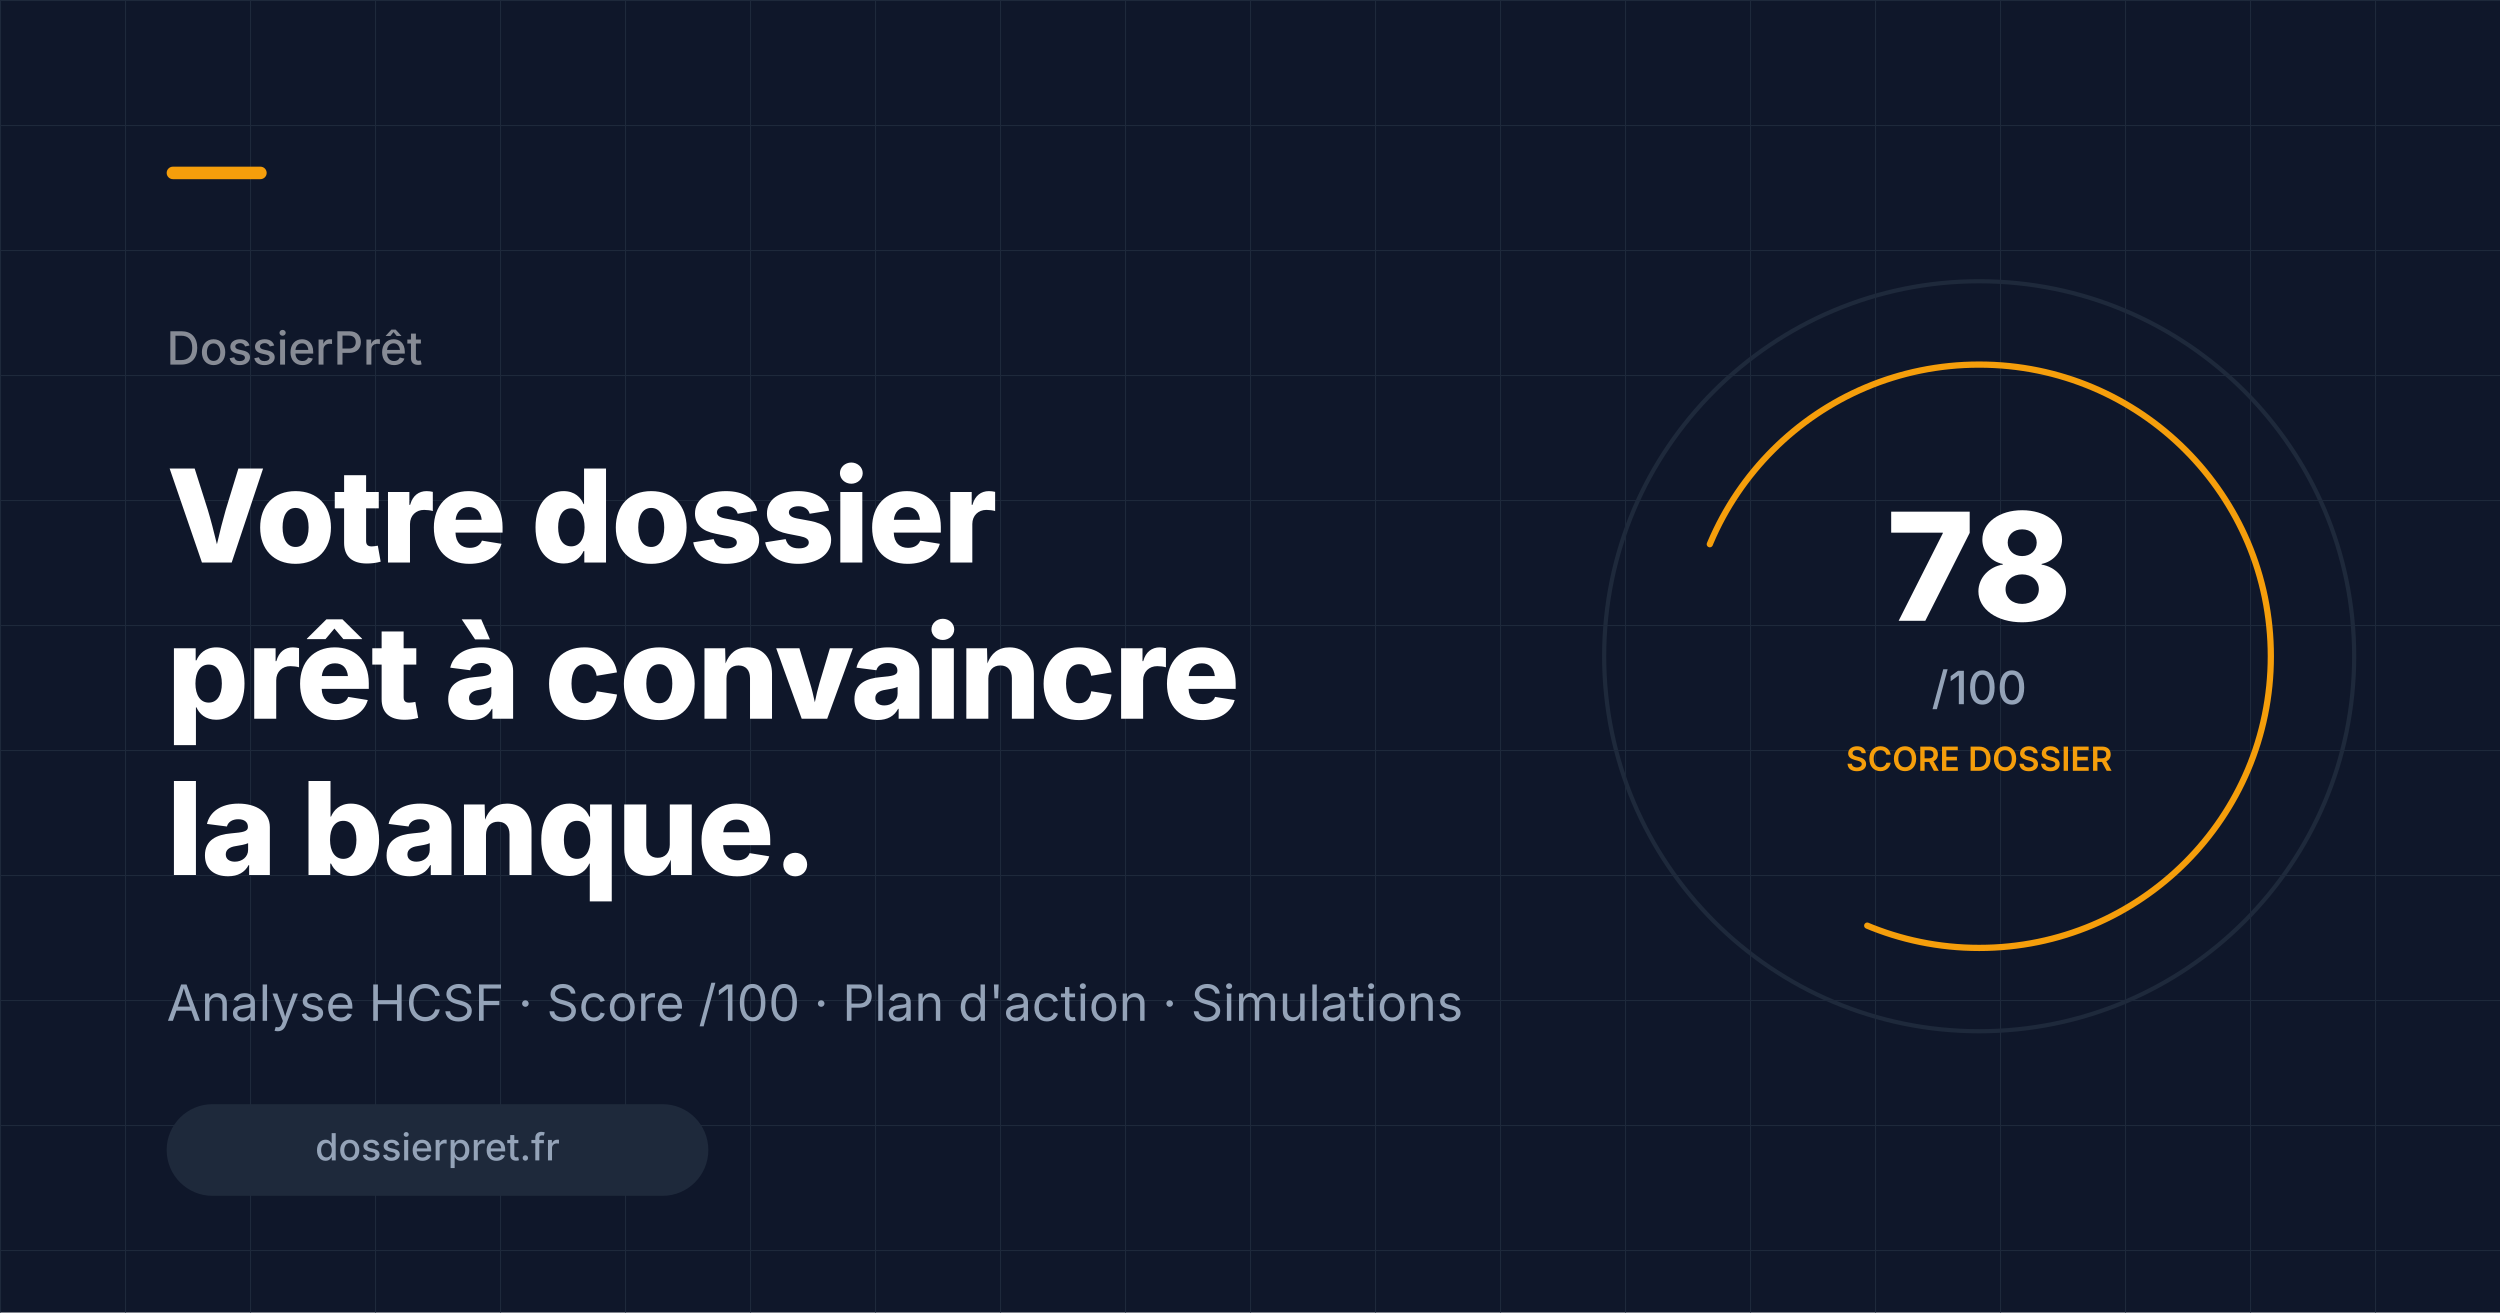
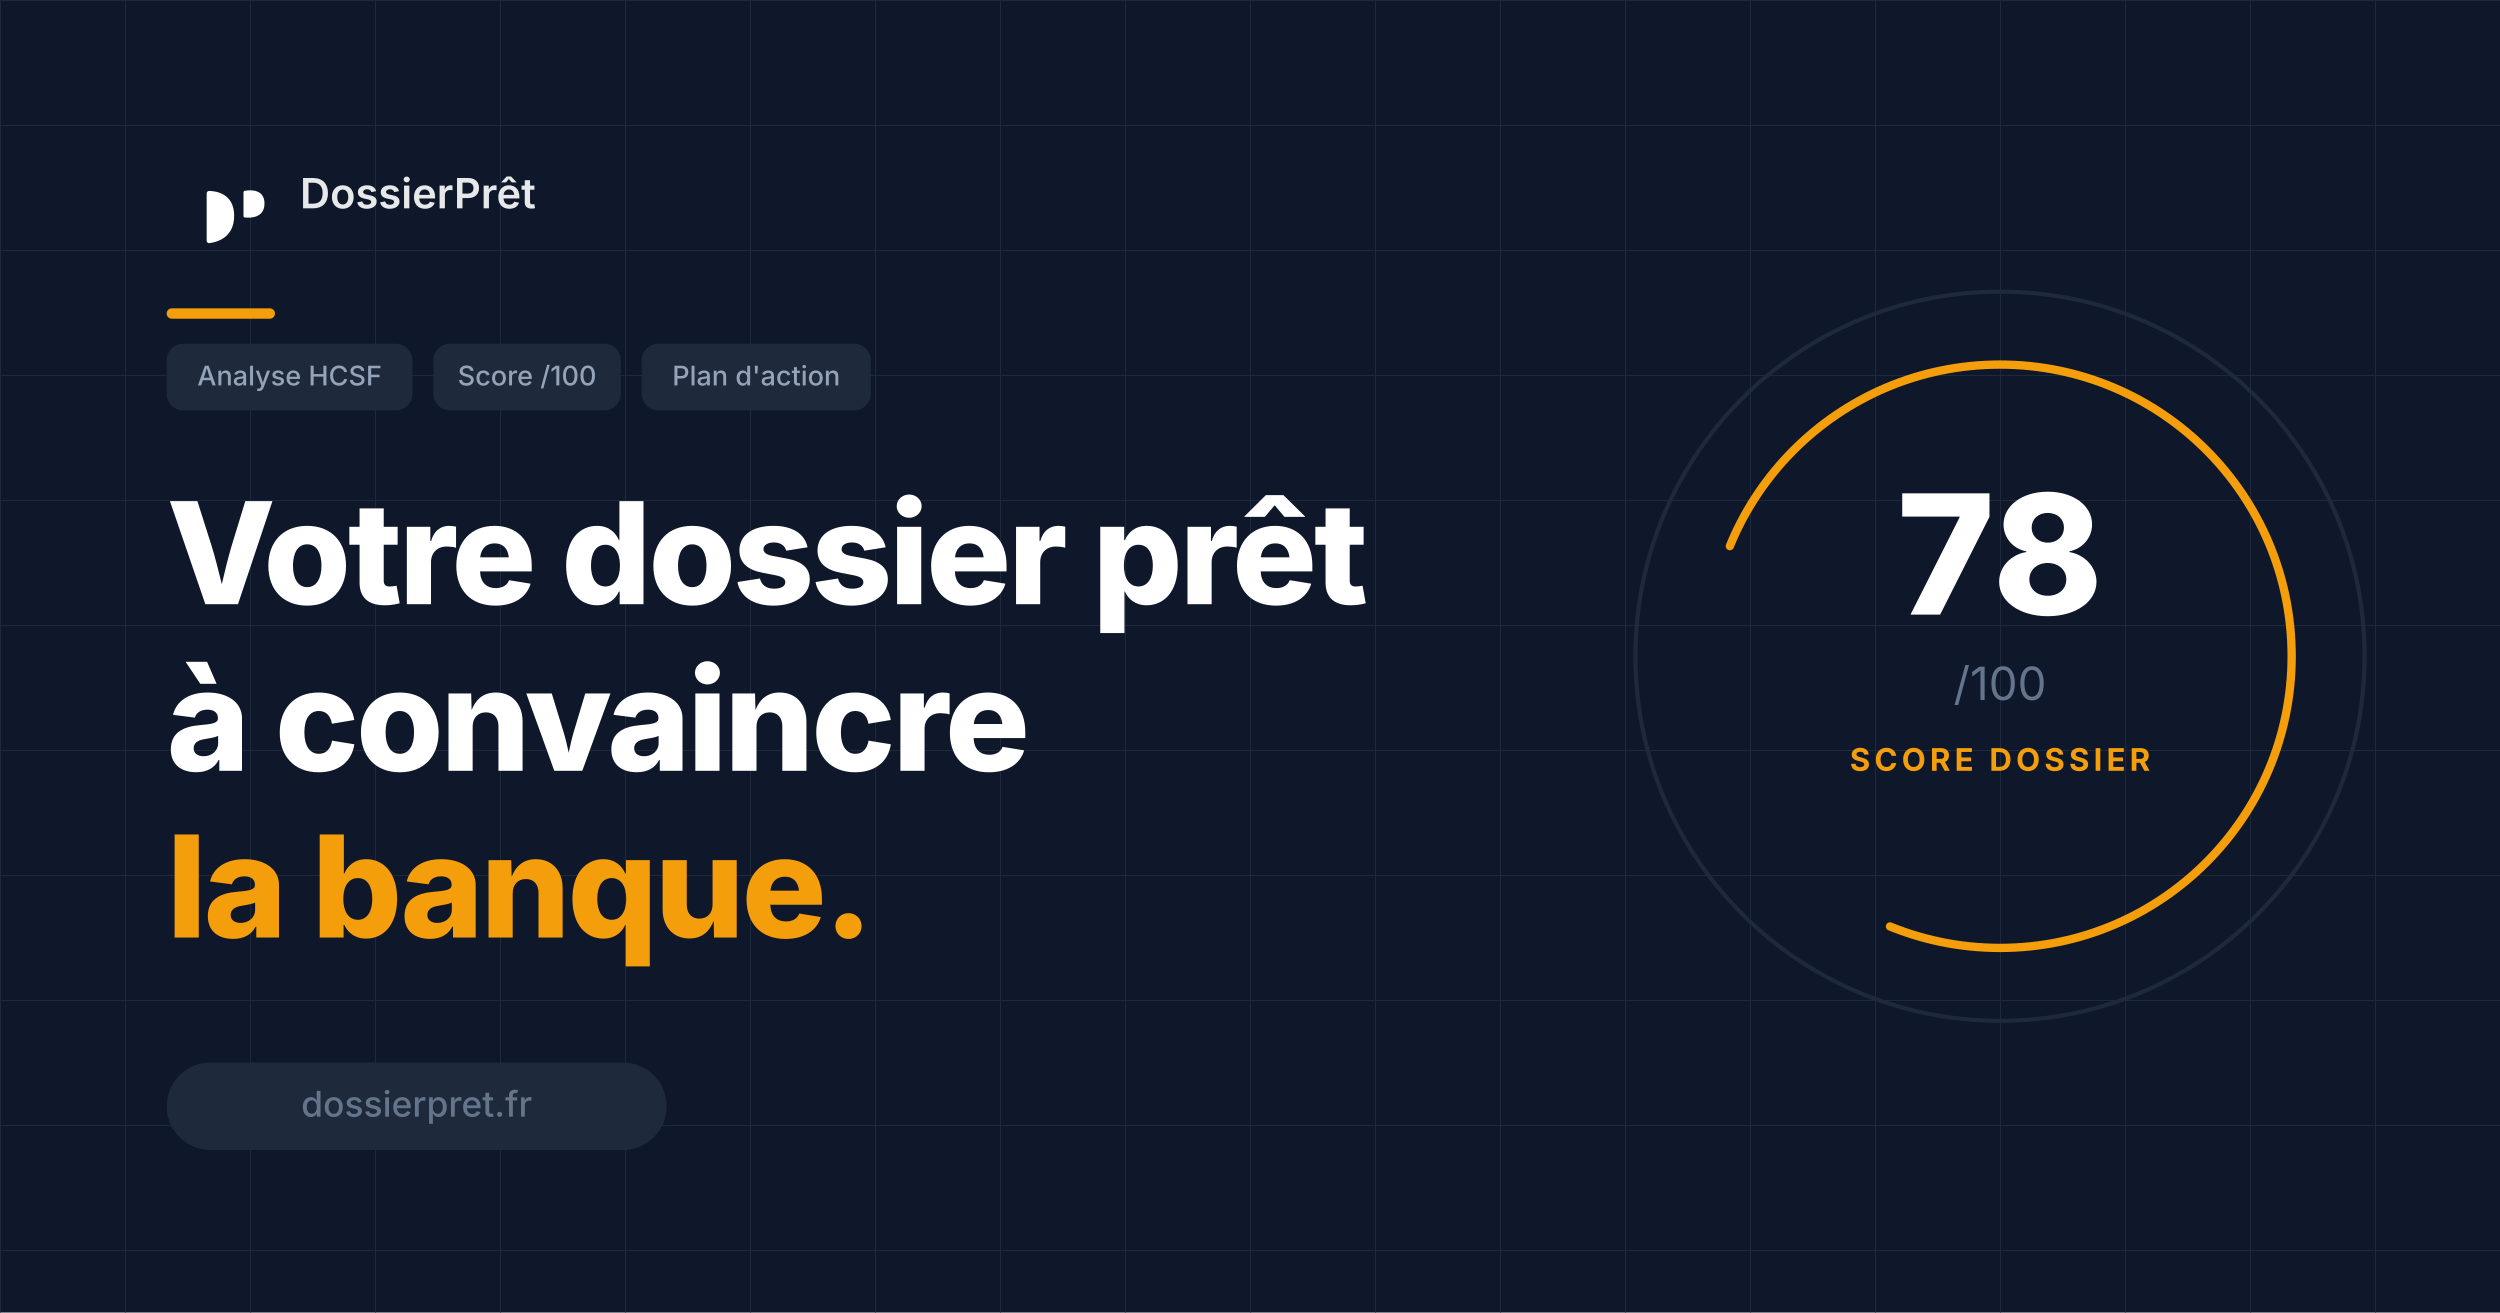
<svg xmlns="http://www.w3.org/2000/svg" width="1200" height="630" viewBox="0 0 1200 630">
  <rect width="1200" height="630" fill="#0f172a" />
  <defs>
    <pattern id="grid" width="60" height="60" patternUnits="userSpaceOnUse">
      <path d="M 60 0 L 0 0 0 60" fill="none" stroke="#1e293b" stroke-width="1" />
    </pattern>
  </defs>
  <rect width="1200" height="630" fill="url(#grid)" />
-   <rect x="80" y="80" width="48" height="6" rx="3" fill="#f59e0b" />
-   <circle cx="950" cy="315" r="180" fill="none" stroke="#1e293b" stroke-width="2" />
-   <circle cx="950" cy="315" r="140" fill="none" stroke="#f59e0b" stroke-width="3" stroke-dasharray="660 220" stroke-dashoffset="165" stroke-linecap="round" transform="rotate(-90 950 315)" />
-   <text x="950" y="298" text-anchor="middle" fill="white" font-family="system-ui, -apple-system, sans-serif" font-size="72" font-weight="800">78</text>
-   <text x="950" y="338" text-anchor="middle" fill="#94a3b8" font-family="system-ui, -apple-system, sans-serif" font-size="22" font-weight="500">/100</text>
-   <text x="950" y="370" text-anchor="middle" fill="#f59e0b" font-family="system-ui, -apple-system, sans-serif" font-size="16" font-weight="600">SCORE DOSSIER</text>
-   <text x="80" y="175" fill="white" font-family="system-ui, -apple-system, sans-serif" font-size="22" font-weight="500" fill-opacity="0.5">DossierPrêt</text>
-   <text x="80" y="270" fill="white" font-family="system-ui, -apple-system, sans-serif" font-size="62" font-weight="800" letter-spacing="-1">Votre dossier</text>
-   <text x="80" y="345" fill="white" font-family="system-ui, -apple-system, sans-serif" font-size="62" font-weight="800" letter-spacing="-1">prêt à convaincre</text>
-   <text x="80" y="420" fill="white" font-family="system-ui, -apple-system, sans-serif" font-size="62" font-weight="800" letter-spacing="-1">la banque.</text>
-   <text x="80" y="490" fill="#94a3b8" font-family="system-ui, -apple-system, sans-serif" font-size="24" font-weight="400">Analyse HCSF · Score /100 · Plan d'action · Simulations</text>
-   <rect x="80" y="530" width="260" height="44" rx="22" fill="#1e293b" />
-   <text x="210" y="557" text-anchor="middle" fill="#94a3b8" font-family="system-ui, -apple-system, sans-serif" font-size="18" font-weight="500">dossierpret.fr</text>
+   <g transform="translate(80, 72) scale(0.16)">
+     <path d="M120 272V130.262C120 126.142 123.116 122.739 127.235 122.799C147.355 123.093 202.5 130.05 202.5 197.5C202.5 264.159 148.64 276.958 127.957 279.416C123.569 279.937 120 276.418 120 272Z" fill="white" />
+     <path d="M230.5 198.54V126.355C230.5 124.524 231.722 122.94 233.521 122.6C246.079 120.228 293.5 114.332 293.5 160.544C293.5 206.486 246.632 203.907 233.745 202.33C231.838 202.096 230.5 200.461 230.5 198.54Z" fill="white" />
+   </g>
+   <text x="144" y="100" fill="white" font-family="system-ui, -apple-system, sans-serif" font-size="20" font-weight="600" fill-opacity="0.9">DossierPrêt</text>
+   <rect x="80" y="148" width="52" height="5" rx="2.5" fill="#f59e0b" />
+   <circle cx="960" cy="315" r="175" fill="none" stroke="#1e293b" stroke-width="2" />
+   <circle cx="960" cy="315" r="140" fill="none" stroke="#f59e0b" stroke-width="4" stroke-dasharray="659 220" stroke-dashoffset="165" stroke-linecap="round" transform="rotate(-90 960 315)" />
+   <text x="960" y="295" text-anchor="middle" fill="white" font-family="system-ui, -apple-system, sans-serif" font-size="80" font-weight="800">78</text>
+   <text x="960" y="336" text-anchor="middle" fill="#64748b" font-family="system-ui, -apple-system, sans-serif" font-size="22">/100</text>
+   <text x="960" y="370" text-anchor="middle" fill="#f59e0b" font-family="system-ui, -apple-system, sans-serif" font-size="15" font-weight="700" letter-spacing="2">SCORE DOSSIER</text>
+   <rect x="80" y="165" width="118" height="32" rx="8" fill="#1e293b" />
+   <text x="139" y="185" text-anchor="middle" fill="#94a3b8" font-family="system-ui, -apple-system, sans-serif" font-size="13" font-weight="500">Analyse HCSF</text>
+   <rect x="208" y="165" width="90" height="32" rx="8" fill="#1e293b" />
+   <text x="253" y="185" text-anchor="middle" fill="#94a3b8" font-family="system-ui, -apple-system, sans-serif" font-size="13" font-weight="500">Score /100</text>
+   <rect x="308" y="165" width="110" height="32" rx="8" fill="#1e293b" />
+   <text x="363" y="185" text-anchor="middle" fill="#94a3b8" font-family="system-ui, -apple-system, sans-serif" font-size="13" font-weight="500">Plan d'action</text>
+   <text x="80" y="290" fill="white" font-family="system-ui, -apple-system, sans-serif" font-size="68" font-weight="800" letter-spacing="-1.5">Votre dossier prêt</text>
+   <text x="80" y="370" fill="white" font-family="system-ui, -apple-system, sans-serif" font-size="68" font-weight="800" letter-spacing="-1.5">à convaincre</text>
+   <text x="80" y="450" fill="#f59e0b" font-family="system-ui, -apple-system, sans-serif" font-size="68" font-weight="800" letter-spacing="-1.5">la banque.</text>
+   <rect x="80" y="510" width="240" height="42" rx="21" fill="#1e293b" />
+   <text x="200" y="536" text-anchor="middle" fill="#64748b" font-family="system-ui, -apple-system, sans-serif" font-size="17" font-weight="500">dossierpret.fr</text>
</svg>
